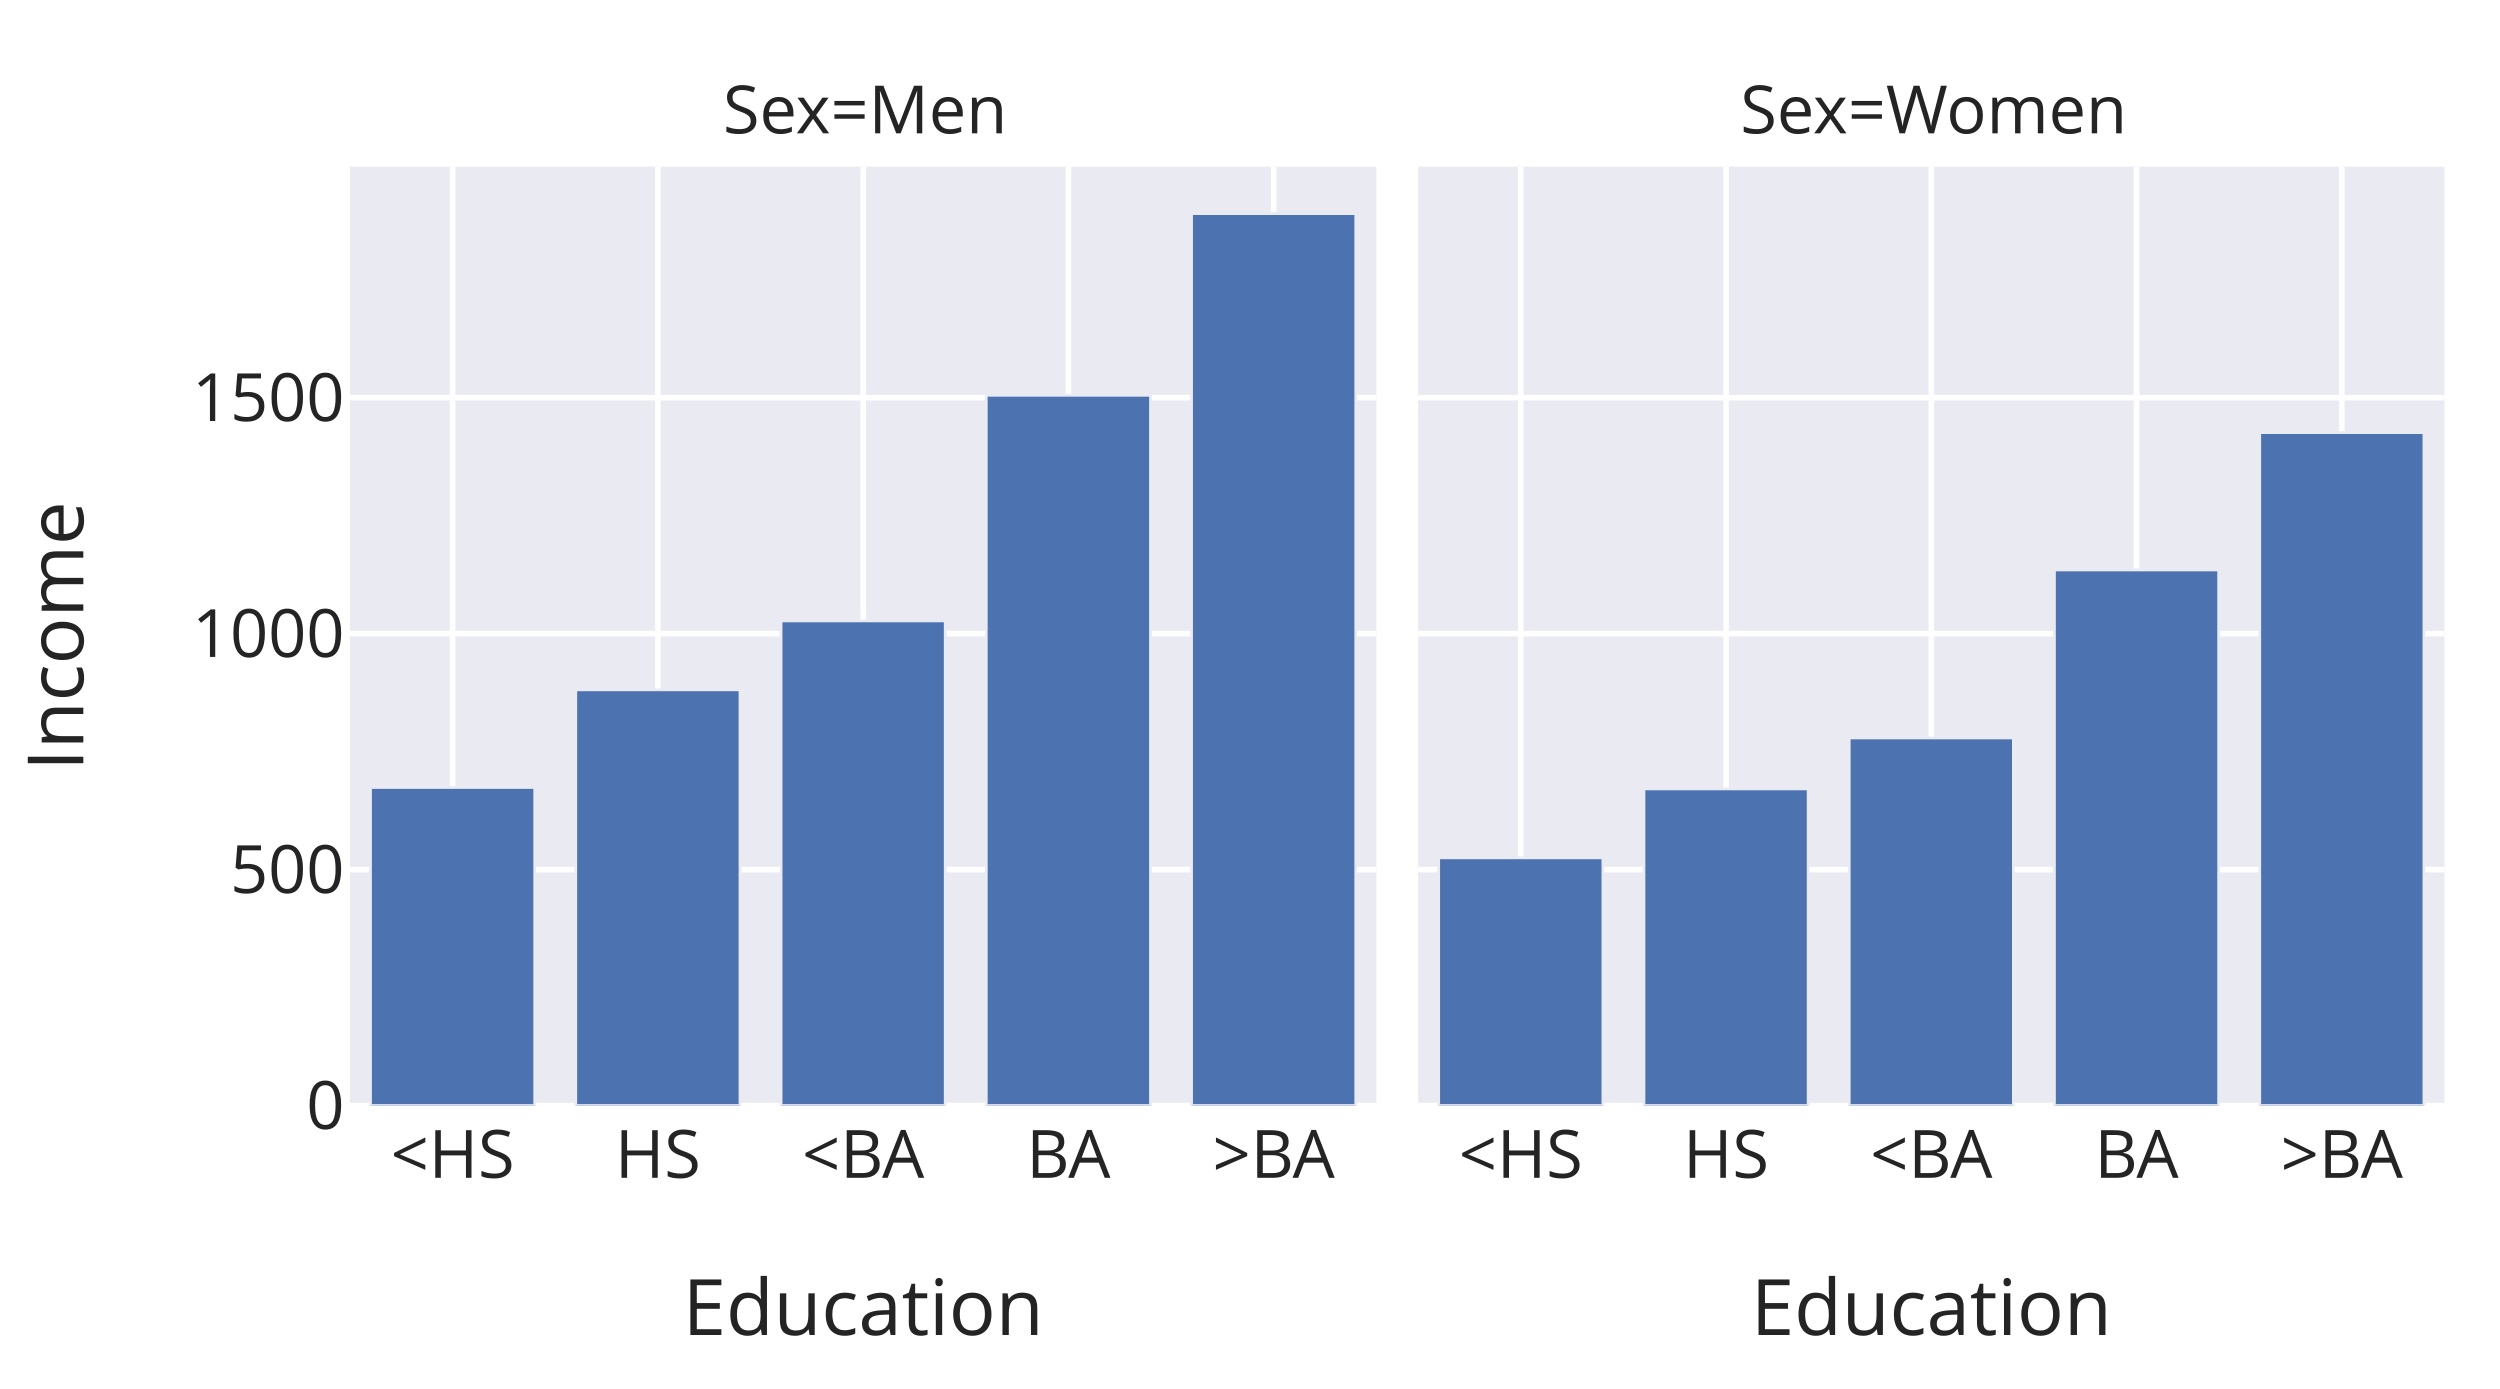
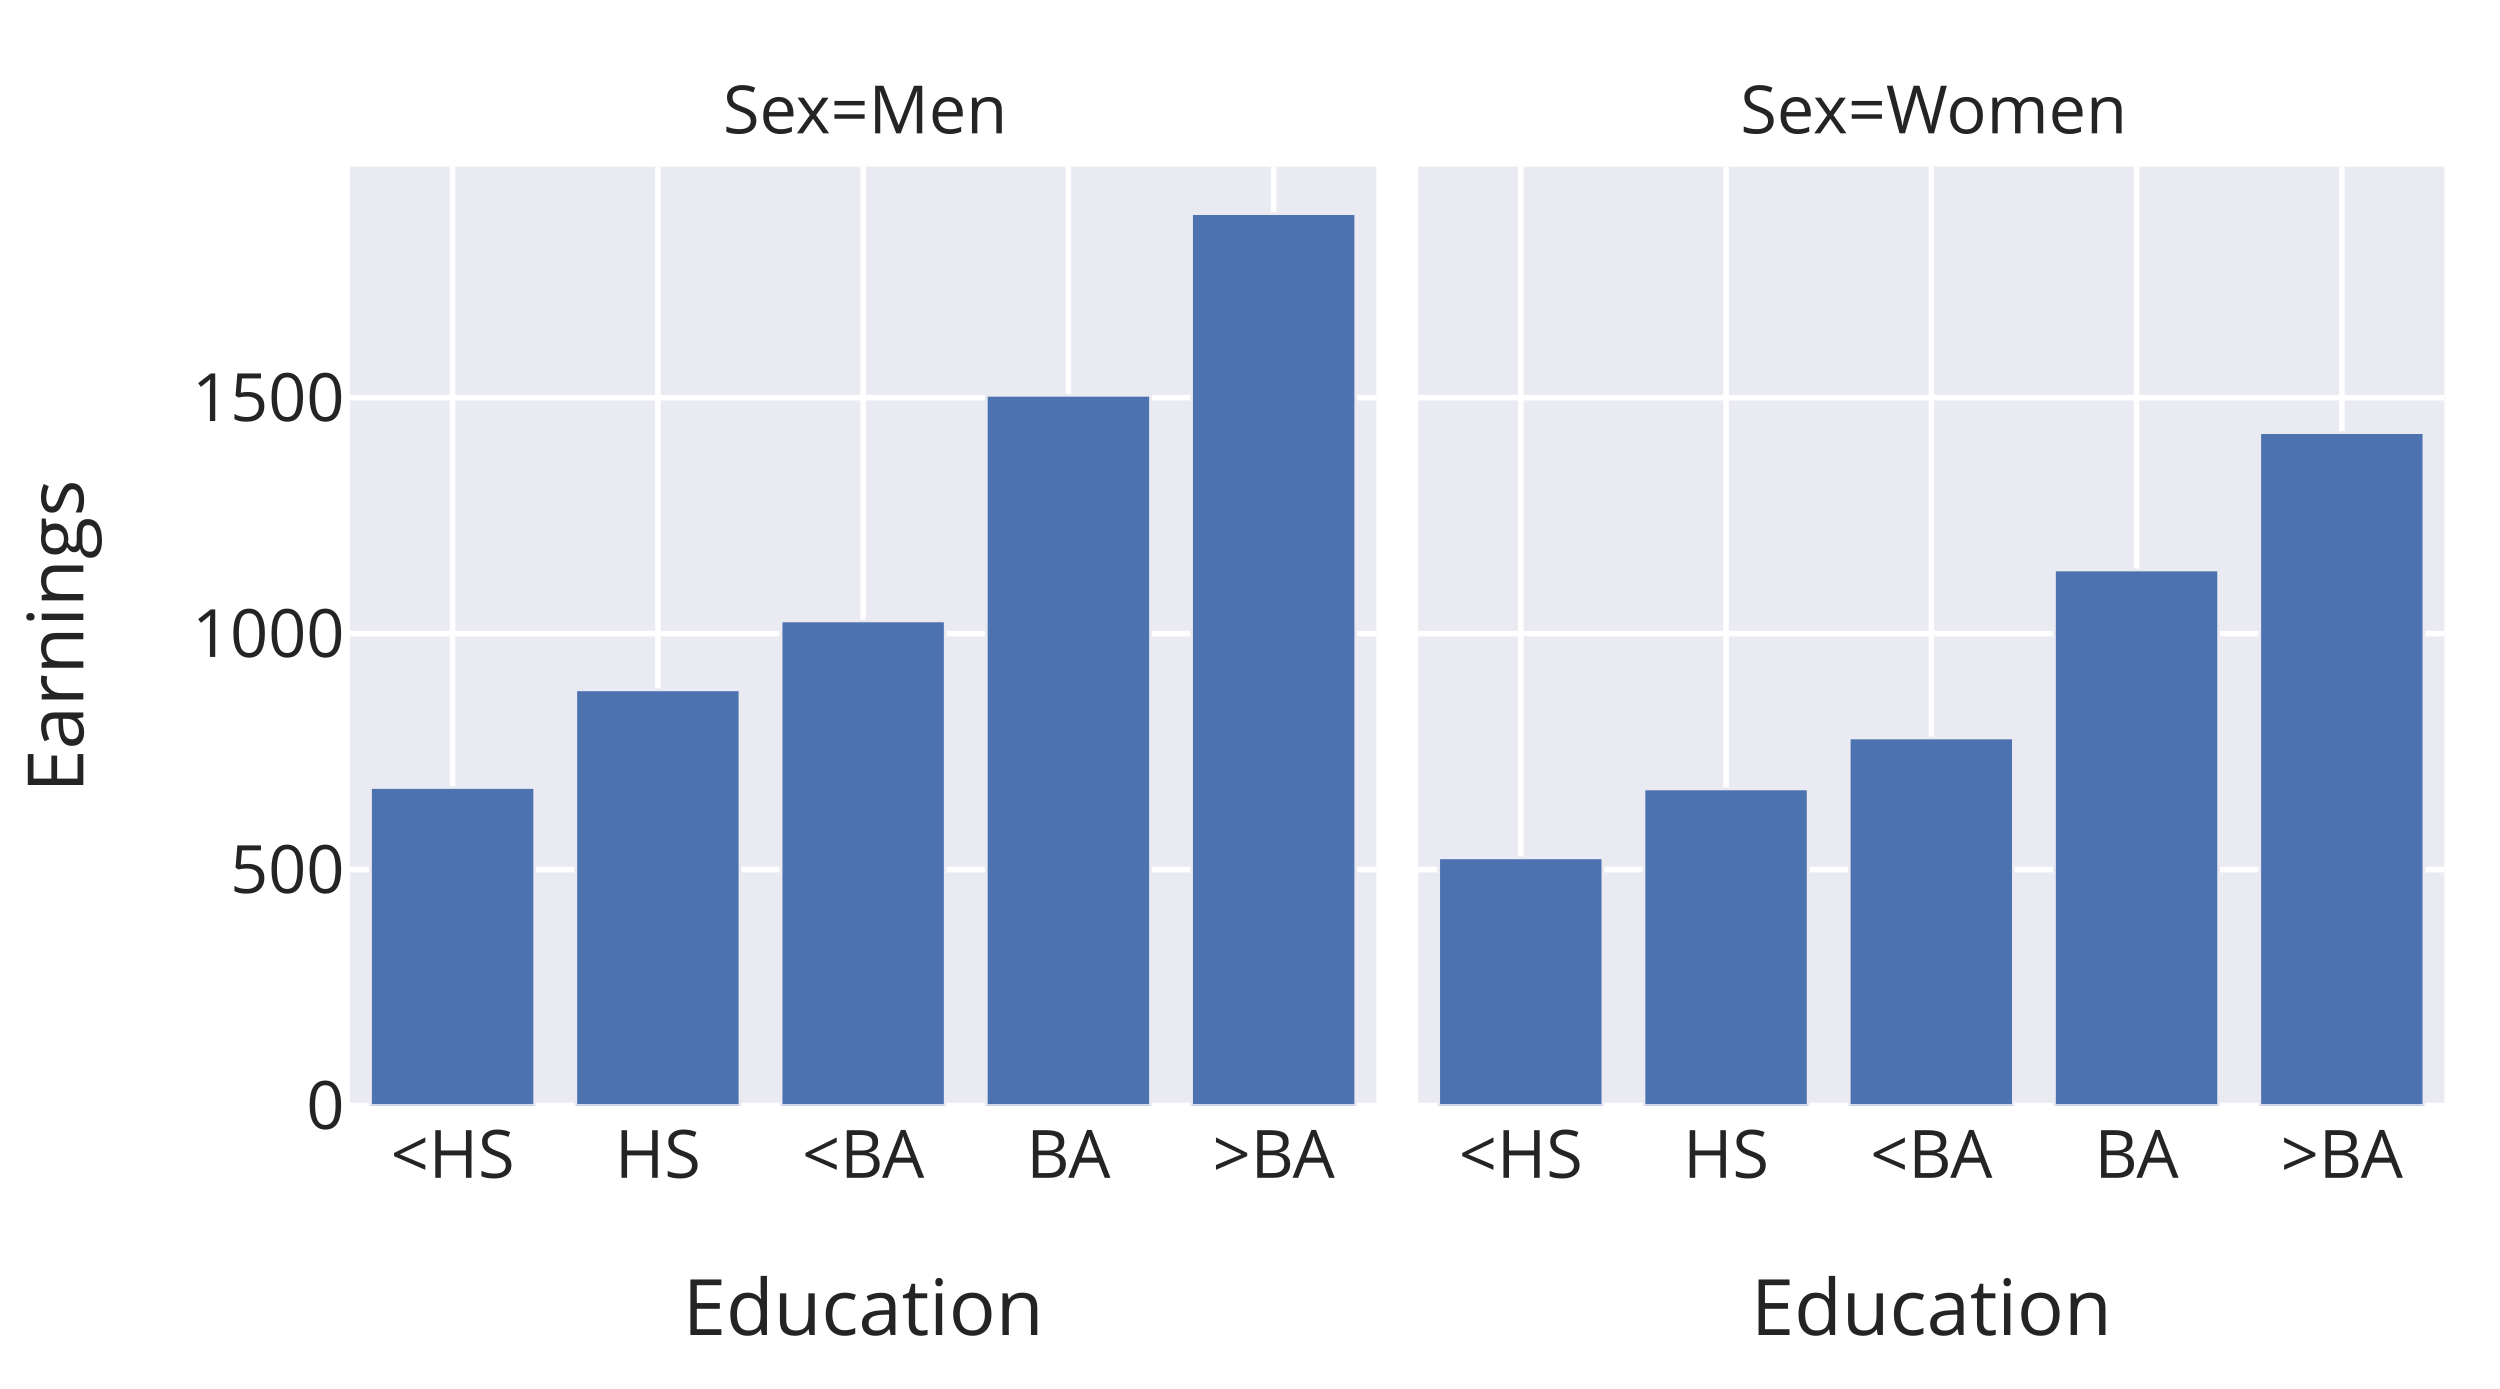
<svg xmlns="http://www.w3.org/2000/svg" class="main-svg" width="450" height="250" style="" viewBox="0 0 450 250">
  <rect x="0" y="0" width="450" height="250" style="fill: rgb(255, 255, 255); fill-opacity: 1;" />
-   <defs id="defs-d27bbd">
+   <defs id="defs-08f441">
    <g class="clips">
-       <clipPath id="clipd27bbdxyplot" class="plotclip">
+       <clipPath id="clip08f441xyplot" class="plotclip">
        <rect width="184.73" height="169" />
      </clipPath>
-       <clipPath id="clipd27bbdx2y2plot" class="plotclip">
+       <clipPath id="clip08f441x2y2plot" class="plotclip">
        <rect width="184.73" height="169" />
      </clipPath>
-       <clipPath class="axesclip" id="clipd27bbdx">
+       <clipPath class="axesclip" id="clip08f441x">
        <rect x="63" y="0" width="184.73" height="250" />
      </clipPath>
-       <clipPath class="axesclip" id="clipd27bbdy">
+       <clipPath class="axesclip" id="clip08f441y">
        <rect x="0" y="30" width="450" height="169" />
      </clipPath>
-       <clipPath class="axesclip" id="clipd27bbdxy">
+       <clipPath class="axesclip" id="clip08f441xy">
        <rect x="63" y="30" width="184.73" height="169" />
      </clipPath>
-       <clipPath class="axesclip" id="clipd27bbdy2">
+       <clipPath class="axesclip" id="clip08f441y2">
        <rect x="0" y="30" width="450" height="169" />
      </clipPath>
-       <clipPath class="axesclip" id="clipd27bbdxy2">
+       <clipPath class="axesclip" id="clip08f441xy2">
        <rect x="63" y="30" width="184.73" height="169" />
      </clipPath>
-       <clipPath class="axesclip" id="clipd27bbdx2">
+       <clipPath class="axesclip" id="clip08f441x2">
        <rect x="255.27" y="0" width="184.73" height="250" />
      </clipPath>
-       <clipPath class="axesclip" id="clipd27bbdx2y">
+       <clipPath class="axesclip" id="clip08f441x2y">
        <rect x="255.27" y="30" width="184.73" height="169" />
      </clipPath>
-       <clipPath class="axesclip" id="clipd27bbdx2y2">
+       <clipPath class="axesclip" id="clip08f441x2y2">
        <rect x="255.27" y="30" width="184.73" height="169" />
      </clipPath>
    </g>
    <g class="gradients" />
    <g class="patterns" />
  </defs>
  <g class="bglayer">
    <rect class="bg" x="63" y="30" width="184.73" height="169" style="fill: rgb(234, 234, 242); fill-opacity: 1; stroke-width: 0;" />
    <rect class="bg" x="255.27" y="30" width="184.73" height="169" style="fill: rgb(234, 234, 242); fill-opacity: 1; stroke-width: 0;" />
  </g>
  <g class="layer-below">
    <g class="imagelayer" />
    <g class="shapelayer" />
  </g>
  <g class="cartesianlayer">
    <g class="subplot xy">
      <g class="layer-subplot">
        <g class="shapelayer" />
        <g class="imagelayer" />
      </g>
      <g class="gridlayer">
        <g class="x">
          <path class="xgrid crisp" transform="translate(81.47,0)" d="M0,30v169" style="stroke: rgb(255, 255, 255); stroke-opacity: 1; stroke-width: 1px;" />
          <path class="xgrid crisp" transform="translate(118.42,0)" d="M0,30v169" style="stroke: rgb(255, 255, 255); stroke-opacity: 1; stroke-width: 1px;" />
          <path class="xgrid crisp" transform="translate(155.37,0)" d="M0,30v169" style="stroke: rgb(255, 255, 255); stroke-opacity: 1; stroke-width: 1px;" />
          <path class="xgrid crisp" transform="translate(192.31,0)" d="M0,30v169" style="stroke: rgb(255, 255, 255); stroke-opacity: 1; stroke-width: 1px;" />
          <path class="xgrid crisp" transform="translate(229.26,0)" d="M0,30v169" style="stroke: rgb(255, 255, 255); stroke-opacity: 1; stroke-width: 1px;" />
        </g>
        <g class="y">
          <path class="ygrid crisp" transform="translate(0,156.53)" d="M63,0h184.73" style="stroke: rgb(255, 255, 255); stroke-opacity: 1; stroke-width: 1px;" />
          <path class="ygrid crisp" transform="translate(0,114.05)" d="M63,0h184.73" style="stroke: rgb(255, 255, 255); stroke-opacity: 1; stroke-width: 1px;" />
          <path class="ygrid crisp" transform="translate(0,71.58)" d="M63,0h184.73" style="stroke: rgb(255, 255, 255); stroke-opacity: 1; stroke-width: 1px;" />
        </g>
      </g>
      <g class="zerolinelayer">
        <path class="yzl zl crisp" transform="translate(0,199)" d="M63,0h184.73" style="stroke: rgb(255, 255, 255); stroke-opacity: 1; stroke-width: 1px;" />
      </g>
      <path class="xlines-below" />
      <path class="ylines-below" />
      <g class="overlines-below" />
      <g class="xaxislayer-below" />
      <g class="yaxislayer-below" />
      <g class="overaxes-below" />
-       <g class="plot" transform="translate(63,30)" clip-path="url(#clipd27bbdxyplot)">
+       <g class="plot" transform="translate(63,30)" clip-path="url(#clip08f441xyplot)">
        <g class="barlayer mlayer">
          <g class="trace bars" style="opacity: 1;">
            <g class="points">
              <g class="point">
                <path d="M3.69,169V111.75H33.25V169Z" style="vector-effect: non-scaling-stroke; opacity: 1; stroke-width: 0.5px; fill: rgb(76, 114, 176); fill-opacity: 1; stroke: rgb(234, 234, 242); stroke-opacity: 1;" />
              </g>
              <g class="point">
                <path d="M40.64,169V94.16H70.2V169Z" style="vector-effect: non-scaling-stroke; opacity: 1; stroke-width: 0.5px; fill: rgb(76, 114, 176); fill-opacity: 1; stroke: rgb(234, 234, 242); stroke-opacity: 1;" />
              </g>
              <g class="point">
                <path d="M77.59,169V81.76H107.14V169Z" style="vector-effect: non-scaling-stroke; opacity: 1; stroke-width: 0.5px; fill: rgb(76, 114, 176); fill-opacity: 1; stroke: rgb(234, 234, 242); stroke-opacity: 1;" />
              </g>
              <g class="point">
                <path d="M114.53,169V41.15H144.09V169Z" style="vector-effect: non-scaling-stroke; opacity: 1; stroke-width: 0.5px; fill: rgb(76, 114, 176); fill-opacity: 1; stroke: rgb(234, 234, 242); stroke-opacity: 1;" />
              </g>
              <g class="point">
                <path d="M151.48,169V8.45H181.04V169Z" style="vector-effect: non-scaling-stroke; opacity: 1; stroke-width: 0.5px; fill: rgb(76, 114, 176); fill-opacity: 1; stroke: rgb(234, 234, 242); stroke-opacity: 1;" />
              </g>
            </g>
          </g>
        </g>
      </g>
      <g class="overplot" />
      <path class="xlines-above crisp" d="M0,0" style="fill: none;" />
      <path class="ylines-above crisp" d="M0,0" style="fill: none;" />
      <g class="overlines-above" />
      <g class="xaxislayer-above">
        <g class="xtick">
          <text text-anchor="middle" x="0" y="212" transform="translate(81.47,0)" style="font-family: 'Open Sans', verdana, arial, sans-serif; font-size: 12px; fill: rgb(36, 36, 36); fill-opacity: 1; white-space: pre; opacity: 1;">&lt;HS</text>
        </g>
        <g class="xtick">
          <text text-anchor="middle" x="0" y="212" transform="translate(118.42,0)" style="font-family: 'Open Sans', verdana, arial, sans-serif; font-size: 12px; fill: rgb(36, 36, 36); fill-opacity: 1; white-space: pre; opacity: 1;">HS</text>
        </g>
        <g class="xtick">
          <text text-anchor="middle" x="0" y="212" transform="translate(155.37,0)" style="font-family: 'Open Sans', verdana, arial, sans-serif; font-size: 12px; fill: rgb(36, 36, 36); fill-opacity: 1; white-space: pre; opacity: 1;">&lt;BA</text>
        </g>
        <g class="xtick">
          <text text-anchor="middle" x="0" y="212" transform="translate(192.31,0)" style="font-family: 'Open Sans', verdana, arial, sans-serif; font-size: 12px; fill: rgb(36, 36, 36); fill-opacity: 1; white-space: pre; opacity: 1;">BA</text>
        </g>
        <g class="xtick">
          <text text-anchor="middle" x="0" y="212" transform="translate(229.26,0)" style="font-family: 'Open Sans', verdana, arial, sans-serif; font-size: 12px; fill: rgb(36, 36, 36); fill-opacity: 1; white-space: pre; opacity: 1;">&gt;BA</text>
        </g>
      </g>
      <g class="yaxislayer-above">
        <g class="ytick">
          <text text-anchor="end" x="62" y="4.2" transform="translate(0,199)" style="font-family: 'Open Sans', verdana, arial, sans-serif; font-size: 12px; fill: rgb(36, 36, 36); fill-opacity: 1; white-space: pre; opacity: 1;">0</text>
        </g>
        <g class="ytick">
          <text text-anchor="end" x="62" y="4.2" style="font-family: 'Open Sans', verdana, arial, sans-serif; font-size: 12px; fill: rgb(36, 36, 36); fill-opacity: 1; white-space: pre; opacity: 1;" transform="translate(0,156.53)">500</text>
        </g>
        <g class="ytick">
          <text text-anchor="end" x="62" y="4.2" style="font-family: 'Open Sans', verdana, arial, sans-serif; font-size: 12px; fill: rgb(36, 36, 36); fill-opacity: 1; white-space: pre; opacity: 1;" transform="translate(0,114.05)">1000</text>
        </g>
        <g class="ytick">
          <text text-anchor="end" x="62" y="4.2" style="font-family: 'Open Sans', verdana, arial, sans-serif; font-size: 12px; fill: rgb(36, 36, 36); fill-opacity: 1; white-space: pre; opacity: 1;" transform="translate(0,71.58)">1500</text>
        </g>
      </g>
      <g class="overaxes-above" />
    </g>
    <g class="subplot x2y2">
      <g class="layer-subplot">
        <g class="shapelayer" />
        <g class="imagelayer" />
      </g>
      <g class="gridlayer">
        <g class="x2">
          <path class="x2grid crisp" transform="translate(273.74,0)" d="M0,30v169" style="stroke: rgb(255, 255, 255); stroke-opacity: 1; stroke-width: 1px;" />
          <path class="x2grid crisp" transform="translate(310.69,0)" d="M0,30v169" style="stroke: rgb(255, 255, 255); stroke-opacity: 1; stroke-width: 1px;" />
          <path class="x2grid crisp" transform="translate(347.64,0)" d="M0,30v169" style="stroke: rgb(255, 255, 255); stroke-opacity: 1; stroke-width: 1px;" />
          <path class="x2grid crisp" transform="translate(384.58,0)" d="M0,30v169" style="stroke: rgb(255, 255, 255); stroke-opacity: 1; stroke-width: 1px;" />
          <path class="x2grid crisp" transform="translate(421.53,0)" d="M0,30v169" style="stroke: rgb(255, 255, 255); stroke-opacity: 1; stroke-width: 1px;" />
        </g>
        <g class="y2">
          <path class="y2grid crisp" transform="translate(0,156.53)" d="M255.27,0h184.73" style="stroke: rgb(255, 255, 255); stroke-opacity: 1; stroke-width: 1px;" />
          <path class="y2grid crisp" transform="translate(0,114.05)" d="M255.27,0h184.73" style="stroke: rgb(255, 255, 255); stroke-opacity: 1; stroke-width: 1px;" />
          <path class="y2grid crisp" transform="translate(0,71.58)" d="M255.27,0h184.73" style="stroke: rgb(255, 255, 255); stroke-opacity: 1; stroke-width: 1px;" />
        </g>
      </g>
      <g class="zerolinelayer">
        <path class="y2zl zl crisp" transform="translate(0,199)" d="M255.27,0h184.73" style="stroke: rgb(255, 255, 255); stroke-opacity: 1; stroke-width: 1px;" />
      </g>
      <path class="xlines-below" />
      <path class="ylines-below" />
      <g class="overlines-below" />
      <g class="xaxislayer-below" />
      <g class="yaxislayer-below" />
      <g class="overaxes-below" />
-       <g class="plot" transform="translate(255.27,30)" clip-path="url(#clipd27bbdx2y2plot)">
+       <g class="plot" transform="translate(255.27,30)" clip-path="url(#clip08f441x2y2plot)">
        <g class="barlayer mlayer">
          <g class="trace bars" style="opacity: 1;">
            <g class="points">
              <g class="point">
                <path d="M3.69,169V124.4H33.25V169Z" style="vector-effect: non-scaling-stroke; opacity: 1; stroke-width: 0.5px; fill: rgb(76, 114, 176); fill-opacity: 1; stroke: rgb(234, 234, 242); stroke-opacity: 1;" />
              </g>
              <g class="point">
                <path d="M40.64,169V112H70.2V169Z" style="vector-effect: non-scaling-stroke; opacity: 1; stroke-width: 0.5px; fill: rgb(76, 114, 176); fill-opacity: 1; stroke: rgb(234, 234, 242); stroke-opacity: 1;" />
              </g>
              <g class="point">
                <path d="M77.59,169V102.83H107.14V169Z" style="vector-effect: non-scaling-stroke; opacity: 1; stroke-width: 0.5px; fill: rgb(76, 114, 176); fill-opacity: 1; stroke: rgb(234, 234, 242); stroke-opacity: 1;" />
              </g>
              <g class="point">
                <path d="M114.53,169V72.59H144.09V169Z" style="vector-effect: non-scaling-stroke; opacity: 1; stroke-width: 0.5px; fill: rgb(76, 114, 176); fill-opacity: 1; stroke: rgb(234, 234, 242); stroke-opacity: 1;" />
              </g>
              <g class="point">
                <path d="M151.48,169V47.87H181.04V169Z" style="vector-effect: non-scaling-stroke; opacity: 1; stroke-width: 0.5px; fill: rgb(76, 114, 176); fill-opacity: 1; stroke: rgb(234, 234, 242); stroke-opacity: 1;" />
              </g>
            </g>
          </g>
        </g>
      </g>
      <g class="overplot" />
      <path class="xlines-above crisp" d="M0,0" style="fill: none;" />
      <path class="ylines-above crisp" d="M0,0" style="fill: none;" />
      <g class="overlines-above" />
      <g class="xaxislayer-above">
        <g class="x2tick">
          <text text-anchor="middle" x="0" y="212" transform="translate(273.74,0)" style="font-family: 'Open Sans', verdana, arial, sans-serif; font-size: 12px; fill: rgb(36, 36, 36); fill-opacity: 1; white-space: pre; opacity: 1;">&lt;HS</text>
        </g>
        <g class="x2tick">
          <text text-anchor="middle" x="0" y="212" transform="translate(310.69,0)" style="font-family: 'Open Sans', verdana, arial, sans-serif; font-size: 12px; fill: rgb(36, 36, 36); fill-opacity: 1; white-space: pre; opacity: 1;">HS</text>
        </g>
        <g class="x2tick">
          <text text-anchor="middle" x="0" y="212" transform="translate(347.64,0)" style="font-family: 'Open Sans', verdana, arial, sans-serif; font-size: 12px; fill: rgb(36, 36, 36); fill-opacity: 1; white-space: pre; opacity: 1;">&lt;BA</text>
        </g>
        <g class="x2tick">
          <text text-anchor="middle" x="0" y="212" transform="translate(384.58,0)" style="font-family: 'Open Sans', verdana, arial, sans-serif; font-size: 12px; fill: rgb(36, 36, 36); fill-opacity: 1; white-space: pre; opacity: 1;">BA</text>
        </g>
        <g class="x2tick">
          <text text-anchor="middle" x="0" y="212" transform="translate(421.53,0)" style="font-family: 'Open Sans', verdana, arial, sans-serif; font-size: 12px; fill: rgb(36, 36, 36); fill-opacity: 1; white-space: pre; opacity: 1;">&gt;BA</text>
        </g>
      </g>
      <g class="yaxislayer-above" />
      <g class="overaxes-above" />
    </g>
  </g>
  <g class="polarlayer" />
  <g class="smithlayer" />
  <g class="ternarylayer" />
  <g class="geolayer" />
  <g class="funnelarealayer" />
  <g class="pielayer" />
  <g class="iciclelayer" />
  <g class="treemaplayer" />
  <g class="sunburstlayer" />
  <g class="glimages" />
-   <defs id="topdefs-d27bbd">
+   <defs id="topdefs-08f441">
    <g class="clips" />
  </defs>
  <g class="layer-above">
    <g class="imagelayer" />
    <g class="shapelayer" />
  </g>
  <g class="infolayer">
    <g class="g-gtitle" />
    <g class="g-xtitle">
      <text class="xtitle" x="155.365" y="240.3" text-anchor="middle" style="font-family: 'Open Sans', verdana, arial, sans-serif; font-size: 14px; fill: rgb(36, 36, 36); opacity: 1; font-weight: normal; white-space: pre;">Education</text>
    </g>
    <g class="g-x2title">
      <text class="x2title" x="347.635" y="240.3" text-anchor="middle" style="font-family: 'Open Sans', verdana, arial, sans-serif; font-size: 14px; fill: rgb(36, 36, 36); opacity: 1; font-weight: normal; white-space: pre;">Education</text>
    </g>
    <g class="g-ytitle" transform="translate(5.25293,0)">
-       <text class="ytitle" transform="rotate(-90,9.746875,114.5)" x="9.747" y="114.5" text-anchor="middle" style="font-family: 'Open Sans', verdana, arial, sans-serif; font-size: 14px; fill: rgb(36, 36, 36); opacity: 1; font-weight: normal; white-space: pre;">Income</text>
+       <text class="ytitle" transform="rotate(-90,9.746875,114.5)" x="9.747" y="114.5" text-anchor="middle" style="font-family: 'Open Sans', verdana, arial, sans-serif; font-size: 14px; fill: rgb(36, 36, 36); opacity: 1; font-weight: normal; white-space: pre;">Earnings</text>
    </g>
    <g class="g-y2title" />
    <g class="annotation" data-index="0" style="opacity: 1;">
      <g class="annotation-text-g" transform="rotate(0,155.365,19.5)">
        <g class="cursor-pointer" transform="translate(128,9)">
          <rect class="bg" x="0.5" y="0.5" width="54" height="20" style="stroke-width: 1px; stroke: rgb(0, 0, 0); stroke-opacity: 0; fill: rgb(0, 0, 0); fill-opacity: 0;" />
          <text class="annotation-text" text-anchor="middle" x="27.703" y="15" style="font-family: 'Open Sans', verdana, arial, sans-serif; font-size: 12px; fill: rgb(36, 36, 36); fill-opacity: 1; white-space: pre;">Sex=Men</text>
        </g>
      </g>
    </g>
    <g class="annotation" data-index="1" style="opacity: 1;">
      <g class="annotation-text-g" transform="rotate(0,347.635,19.5)">
        <g class="cursor-pointer" transform="translate(311,9)">
          <rect class="bg" x="0.5" y="0.5" width="73" height="20" style="stroke-width: 1px; stroke: rgb(0, 0, 0); stroke-opacity: 0; fill: rgb(0, 0, 0); fill-opacity: 0;" />
          <text class="annotation-text" text-anchor="middle" x="37.047" y="15" style="font-family: 'Open Sans', verdana, arial, sans-serif; font-size: 12px; fill: rgb(36, 36, 36); fill-opacity: 1; white-space: pre;">Sex=Women</text>
        </g>
      </g>
    </g>
  </g>
</svg>
